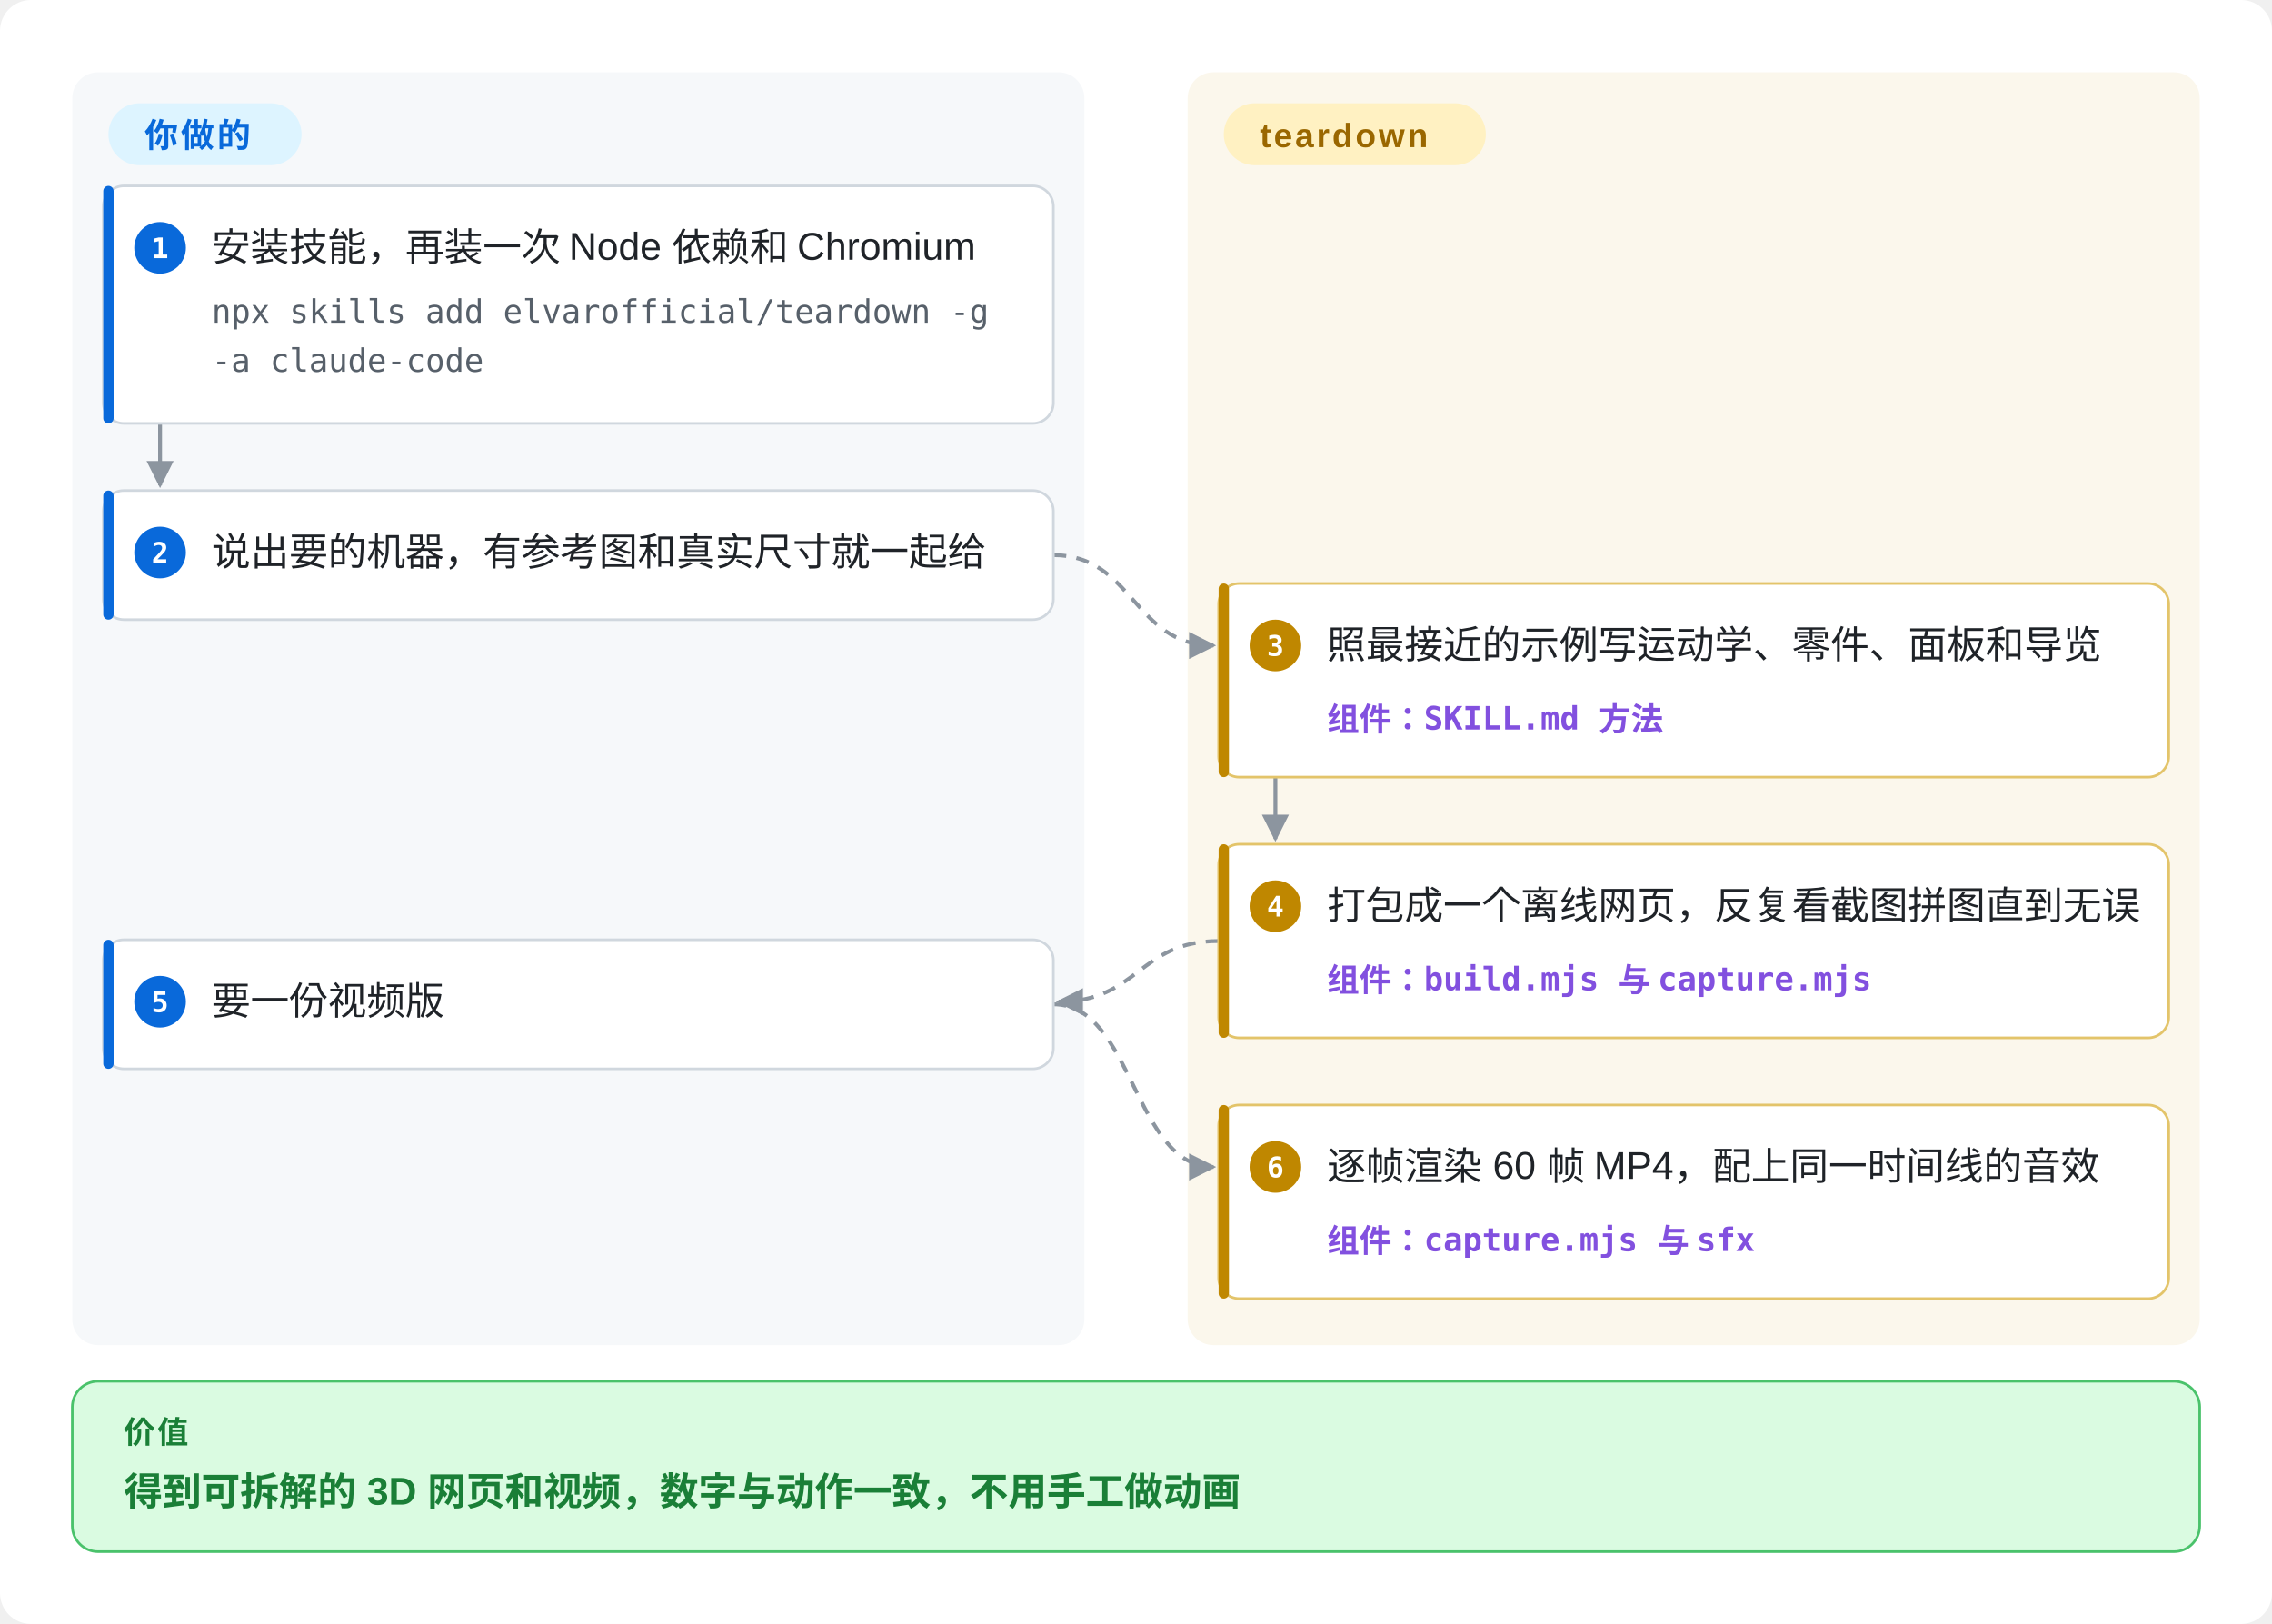
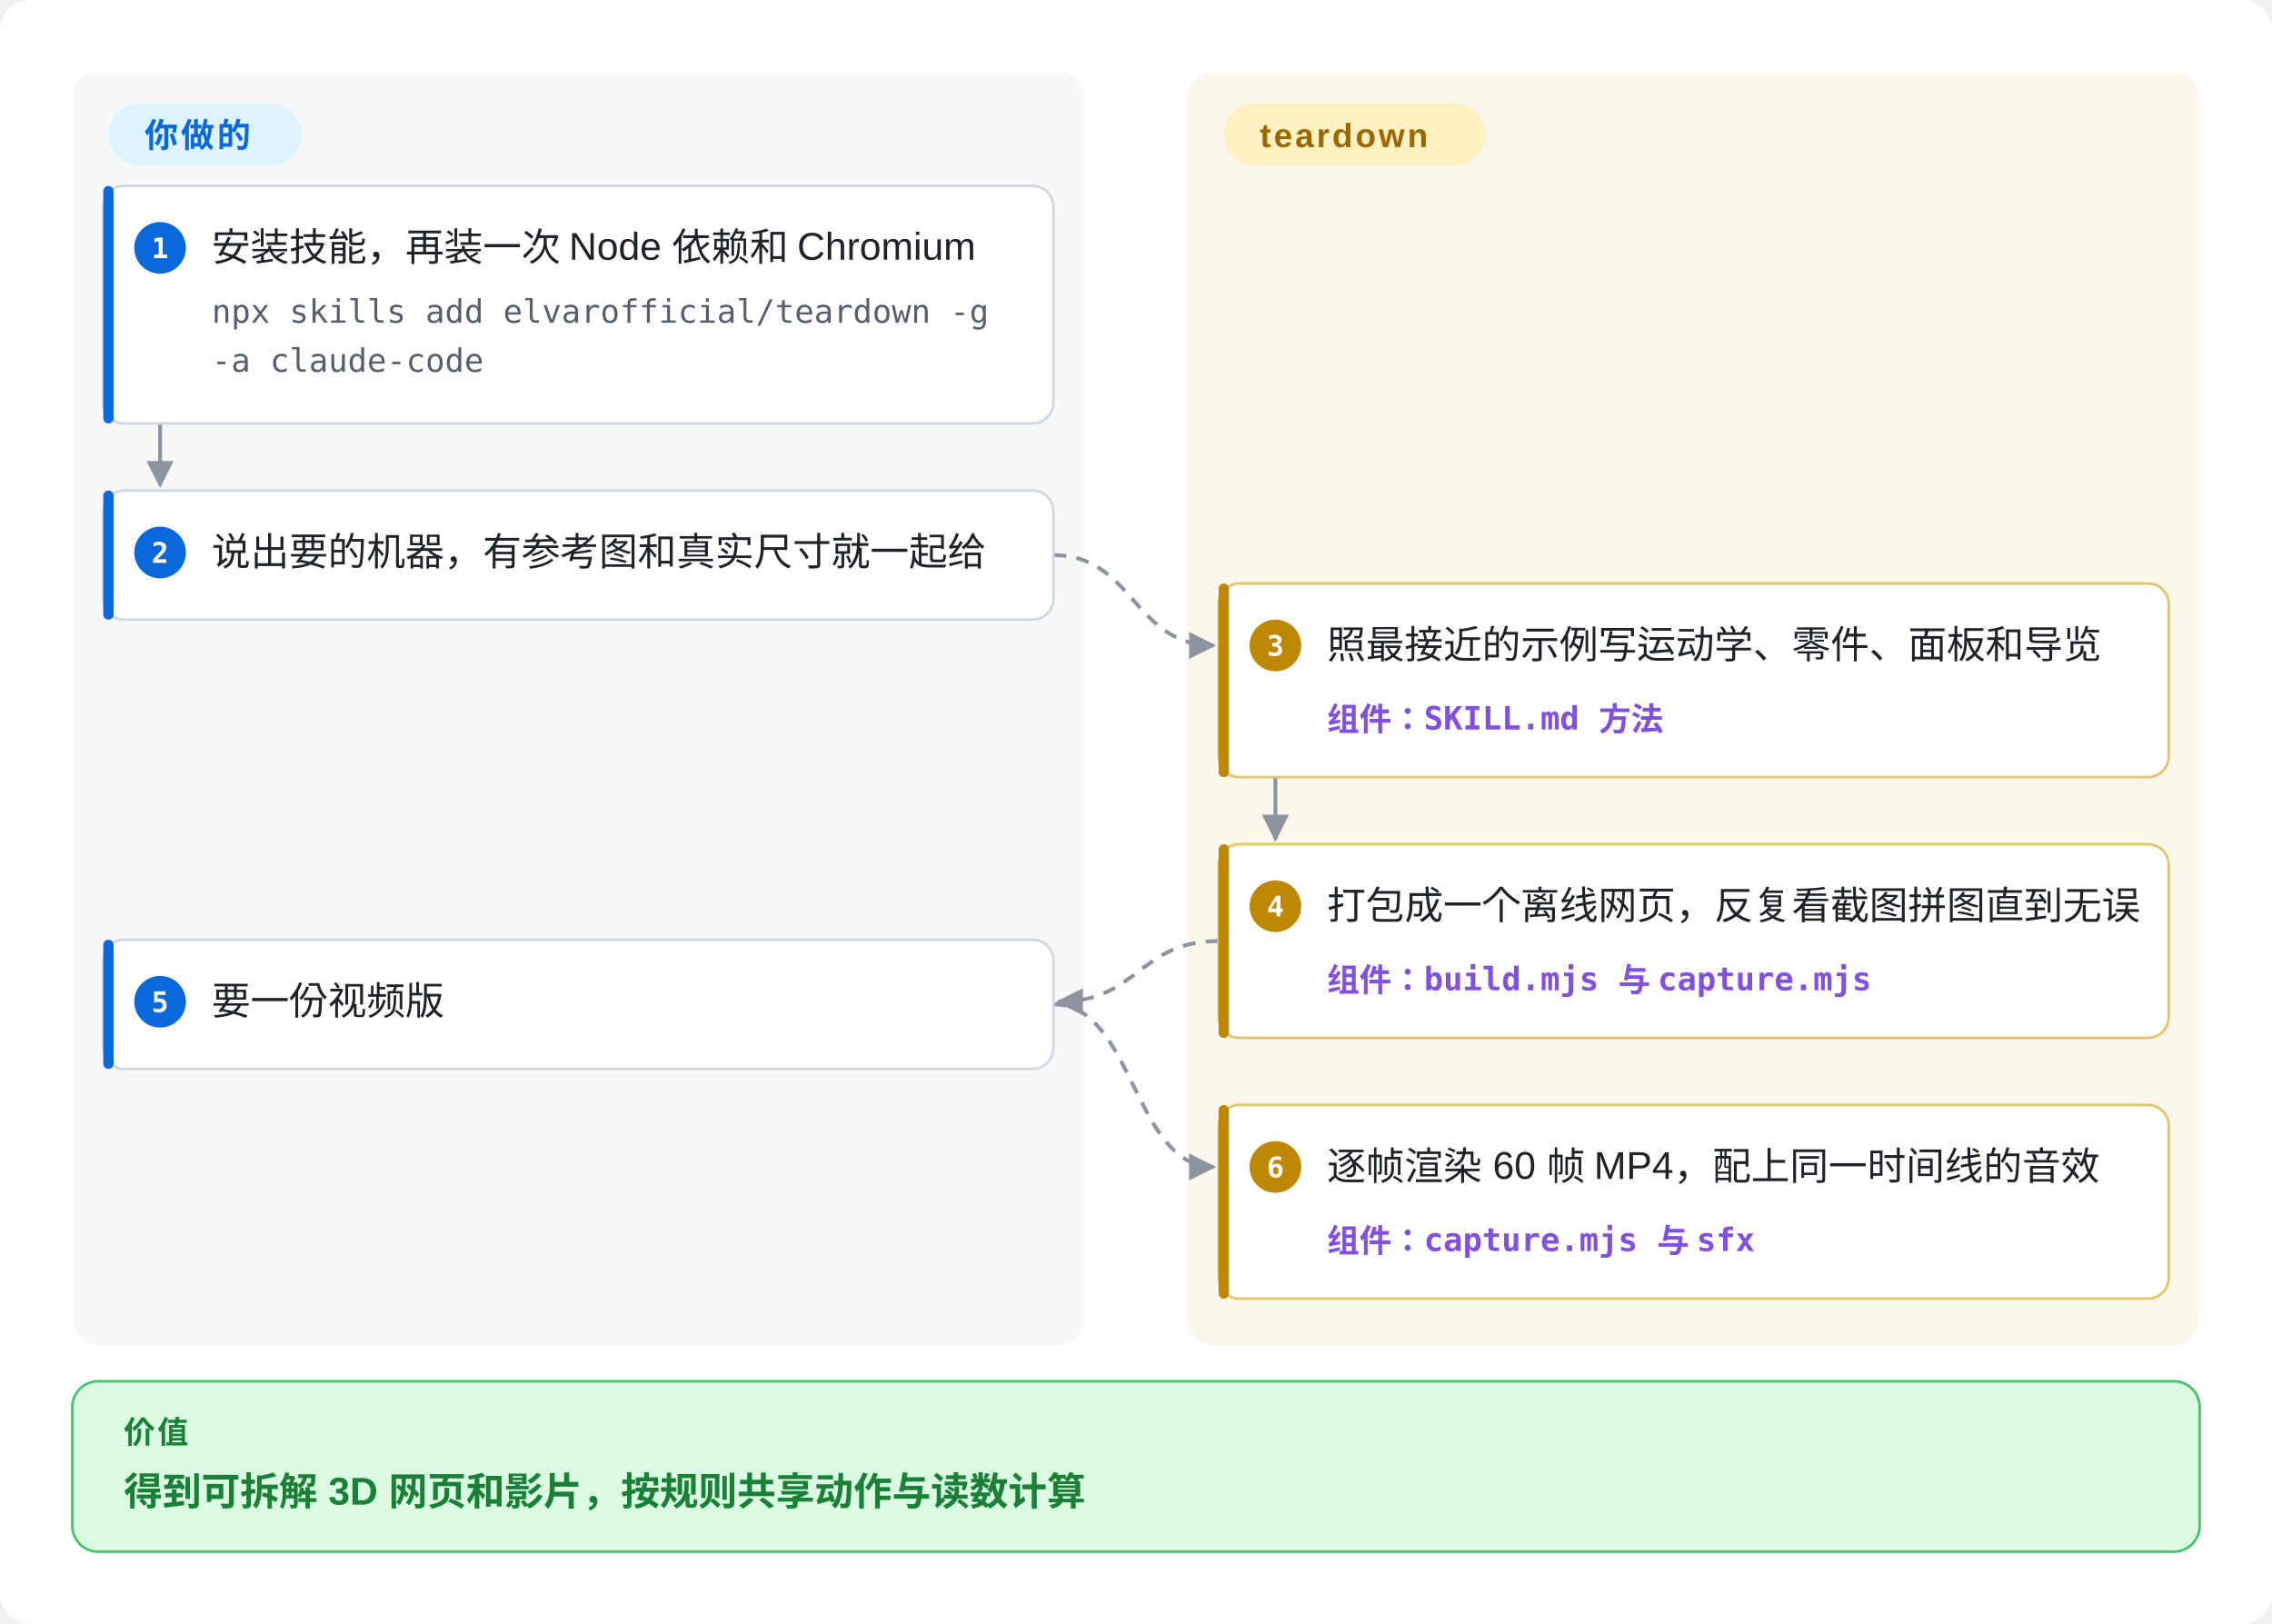
<svg xmlns="http://www.w3.org/2000/svg" width="880" height="629" viewBox="0 0 880 629" role="img">
  <style>
.bg{fill:#ffffff}.lane{fill:#f6f8fa}.laneT{fill:#fbf7ec}
.hdr{font:600 13px 'PingFang SC','Hiragino Sans GB','Microsoft YaHei','Helvetica Neue',Arial,sans-serif;letter-spacing:.08em}
.hY{fill:#0969da}.hT{fill:#9a6700}
.pillY{fill:#ddf4ff}.pillT{fill:#fff1c2}
.card{fill:#ffffff;stroke:#d0d7de;stroke-width:1}
.cardT{fill:#ffffff;stroke:#e3c46a;stroke-width:1}
.accY{fill:#0969da}.accT{fill:#bf8700}
.t{font:500 15px 'PingFang SC','Hiragino Sans GB','Microsoft YaHei','Helvetica Neue',Arial,sans-serif;fill:#1f2328}
.c{font:12.5px 'SF Mono',Menlo,Consolas,monospace;fill:#57606a}
.num{font:700 11px 'SF Mono',Menlo,Consolas,monospace;fill:#ffffff}
.edge{stroke:#8c959f;stroke-width:1.5;fill:none}
.hand{stroke:#8c959f;stroke-width:1.5;fill:none;stroke-dasharray:5 4}
.ah{fill:#8c959f}
.val{fill:#dafbe1;stroke:#4ac26b;stroke-width:1}
.valK{font:700 12px 'PingFang SC','Hiragino Sans GB','Microsoft YaHei','Helvetica Neue',Arial,sans-serif;fill:#1a7f37;letter-spacing:.08em}
.valT{font:600 15px 'PingFang SC','Hiragino Sans GB','Microsoft YaHei','Helvetica Neue',Arial,sans-serif;fill:#1a7f37}
@media (prefers-color-scheme: dark){
.bg{fill:#0d1117}.lane{fill:#161b22}.laneT{fill:#1c1a14}
.hY{fill:#58a6ff}.hT{fill:#d4a72c}.pillY{fill:#0c2d6b}.pillT{fill:#3b2e0a}
.card{fill:#0d1117;stroke:#30363d}.cardT{fill:#0d1117;stroke:#6e5a1f}
.accY{fill:#1f6feb}.accT{fill:#9e6a03}
.t{fill:#e6edf3}.c{fill:#8b949e}
.edge,.hand{stroke:#6e7681}.ah{fill:#6e7681}
.val{fill:#0f2d1a;stroke:#2ea043}.valK,.valT{fill:#3fb950}
}

.comp{font:600 12.5px 'SF Mono',Menlo,Consolas,monospace;fill:#8250df}
@media (prefers-color-scheme: dark){.comp{fill:#a371f7}}
</style>
  <defs>
    <marker id="a" viewBox="0 0 10 10" refX="9" refY="5" markerWidth="7" markerHeight="7" orient="auto-start-reverse">
      <path class="ah" d="M0,0 L10,5 L0,10 z" />
    </marker>
  </defs>
  <rect class="bg" width="880" height="629" rx="12" />
  <rect class="lane" x="28" y="28" width="392" height="493" rx="10" />
  <rect class="pillY" x="42" y="40" width="74.8" height="24" rx="12" />
  <text class="hdr hY" x="56" y="57">你做的</text>
  <rect class="laneT" x="460" y="28" width="392" height="493" rx="10" />
  <rect class="pillT" x="474" y="40" width="101.5" height="24" rx="12" />
  <text class="hdr hT" x="488" y="57">teardown</text>
  <path class="edge" d="M62,164 L62,188" marker-end="url(#a)" />
  <path class="hand" d="M408,215.0 C439.0,215.0 439.0,250 470,250" marker-end="url(#a)" />
  <path class="edge" d="M494,301 L494,325" marker-end="url(#a)" />
  <path class="hand" d="M472,364.5 C441.0,364.5 441.0,388 410,388" marker-end="url(#a)" />
  <path class="hand" d="M408,389.0 C439.0,389.0 439.0,452 470,452" marker-end="url(#a)" />
  <rect class="card" x="40" y="72" width="368" height="92" rx="8" />
  <rect class="accY" x="40" y="72" width="4" height="92" rx="2" />
  <circle class="accY" cx="62" cy="96" r="10" />
  <text class="num" x="62" y="100" text-anchor="middle">1</text>
  <text class="t" x="82" y="101">安装技能，再装一次 Node 依赖和 Chromium</text>
  <text class="c" x="82" y="125">npx skills add elvarofficial/teardown -g</text>
  <text class="c" x="82" y="144">-a claude-code</text>
  <rect class="card" x="40" y="190" width="368" height="50" rx="8" />
  <rect class="accY" x="40" y="190" width="4" height="50" rx="2" />
  <circle class="accY" cx="62" cy="214" r="10" />
  <text class="num" x="62" y="218" text-anchor="middle">2</text>
  <text class="t" x="82" y="219">说出要的机器，有参考图和真实尺寸就一起给</text>
  <rect class="cardT" x="472" y="226" width="368" height="75" rx="8" />
  <rect class="accT" x="472" y="226" width="4" height="75" rx="2" />
  <circle class="accT" cx="494" cy="250" r="10" />
  <text class="num" x="494" y="254" text-anchor="middle">3</text>
  <text class="t" x="514" y="255">照最接近的示例写运动学、零件、面板和导览</text>
  <text class="comp" x="514" y="283">组件：SKILL.md 方法</text>
  <rect class="cardT" x="472" y="327" width="368" height="75" rx="8" />
  <rect class="accT" x="472" y="327" width="4" height="75" rx="2" />
  <circle class="accT" cx="494" cy="351" r="10" />
  <text class="num" x="494" y="355" text-anchor="middle">4</text>
  <text class="t" x="514" y="356">打包成一个离线网页，反复看截图拼图直到无误</text>
  <text class="comp" x="514" y="384">组件：build.mjs 与 capture.mjs</text>
  <rect class="card" x="40" y="364" width="368" height="50" rx="8" />
  <rect class="accY" x="40" y="364" width="4" height="50" rx="2" />
  <circle class="accY" cx="62" cy="388" r="10" />
  <text class="num" x="62" y="392" text-anchor="middle">5</text>
  <text class="t" x="82" y="393">要一份视频版</text>
  <rect class="cardT" x="472" y="428" width="368" height="75" rx="8" />
  <rect class="accT" x="472" y="428" width="4" height="75" rx="2" />
  <circle class="accT" cx="494" cy="452" r="10" />
  <text class="num" x="494" y="456" text-anchor="middle">6</text>
  <text class="t" x="514" y="457">逐帧渲染 60 帧 MP4，配上同一时间线的音效</text>
  <text class="comp" x="514" y="485">组件：capture.mjs 与 sfx</text>
  <rect class="val" x="28" y="535" width="824" height="66" rx="10" />
  <text class="valK" x="48" y="559">价值</text>
-   <text class="valT" x="48" y="583">得到可拆解的 3D 网页和视频，数字与动作一致，不用手工做动画</text>
+   <text class="valT" x="48" y="583">得到可拆解 3D 网页和影片，按规则共享动作与读数计算</text>
</svg>
